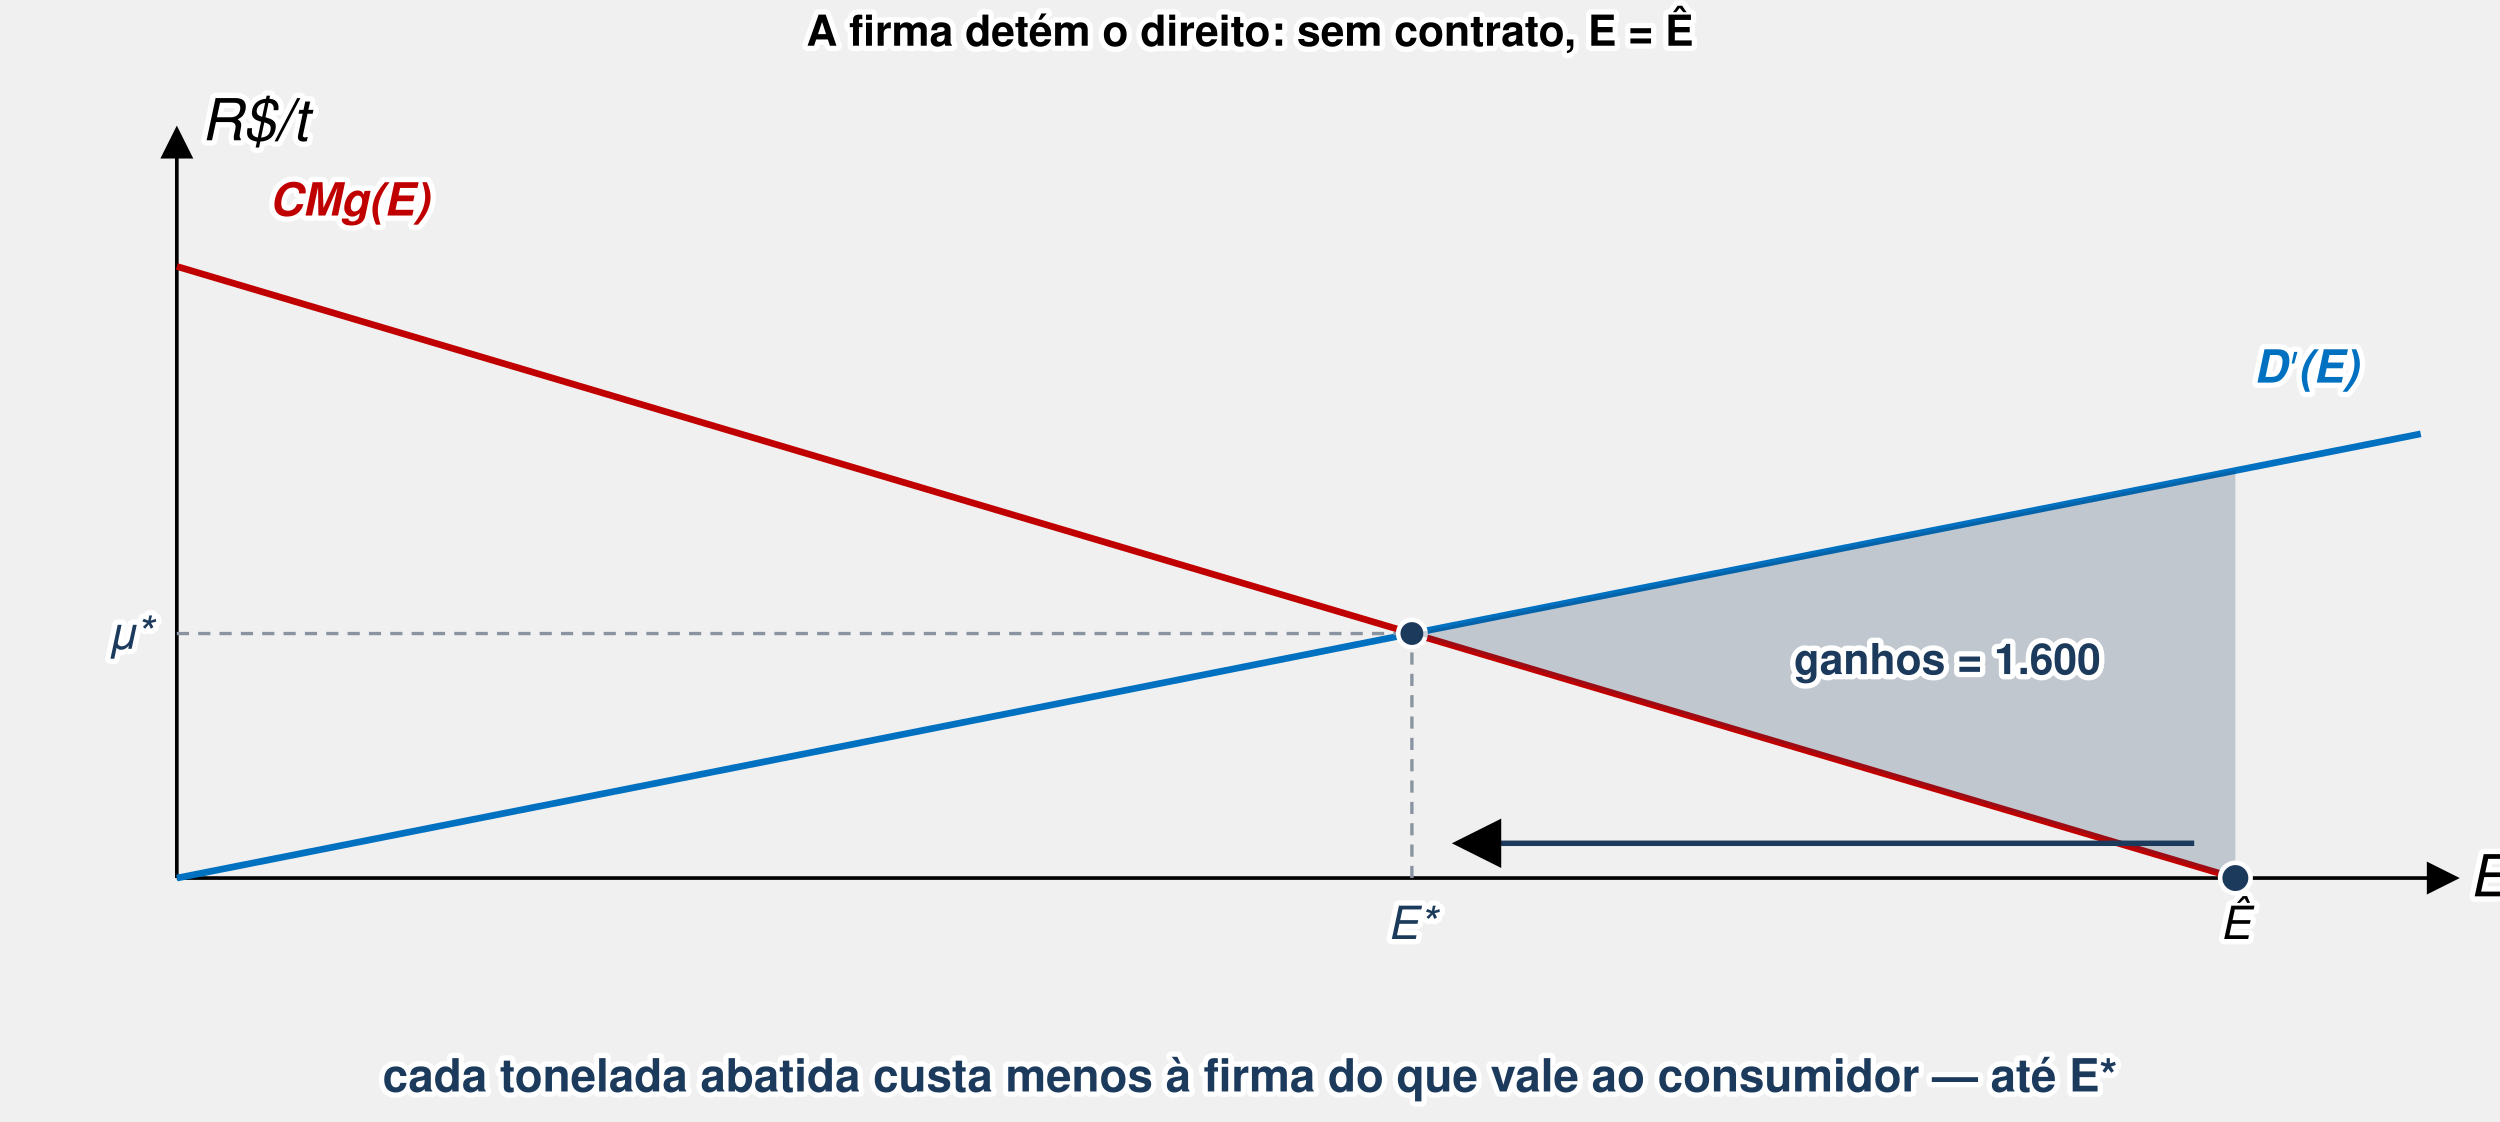
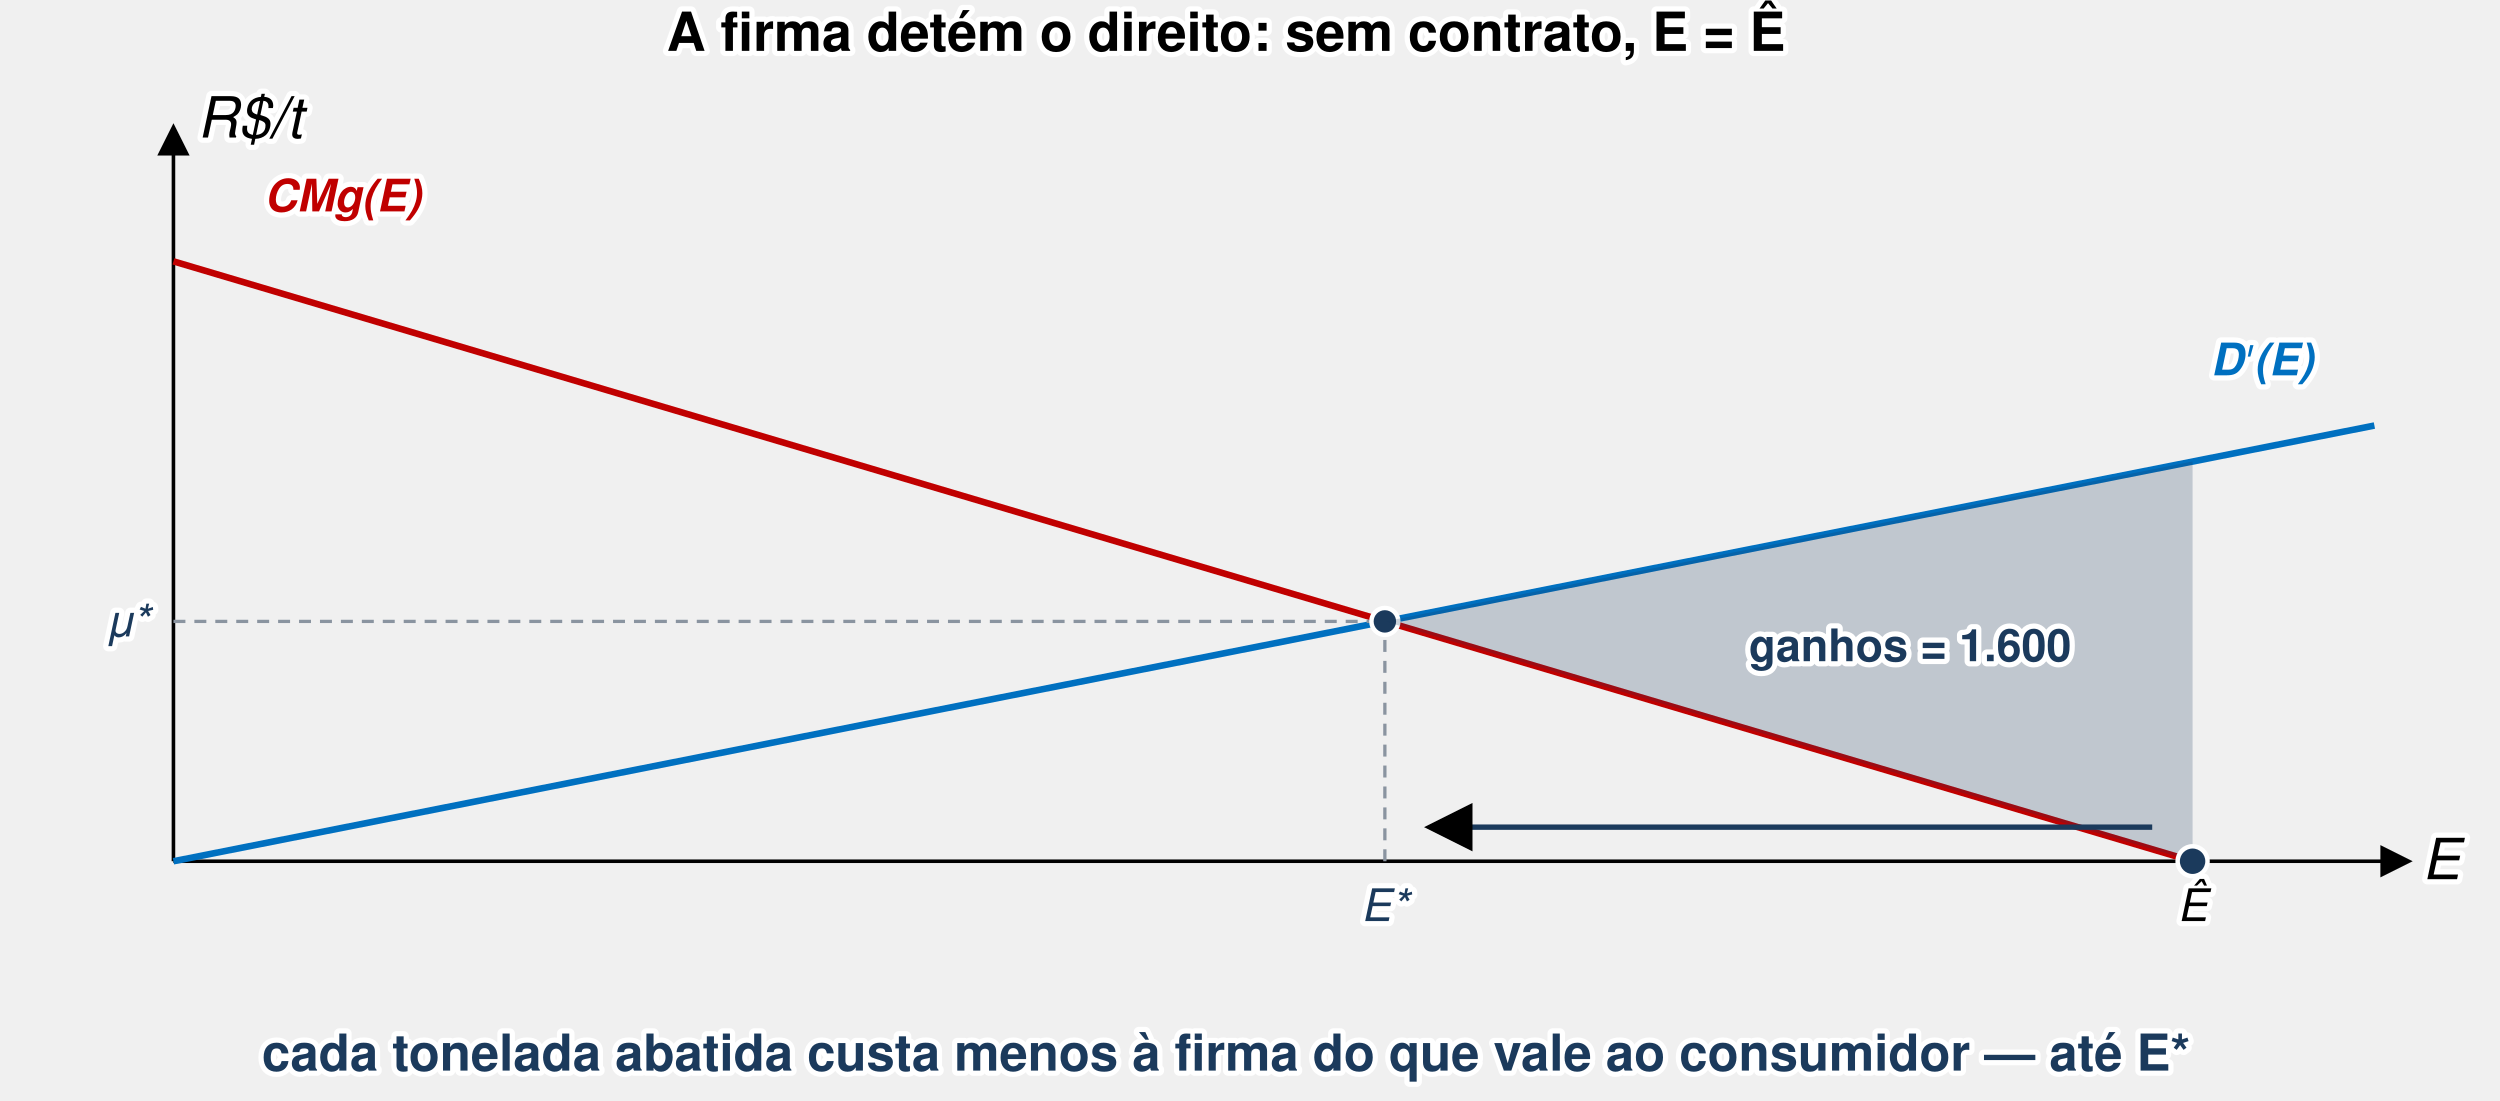
- <svg xmlns="http://www.w3.org/2000/svg" width="820" height="368" viewBox="0 0 820 368" role="img" font-family="Source Sans Pro, Helvetica, Arial, sans-serif">
+ <svg xmlns="http://www.w3.org/2000/svg" width="836" height="368" viewBox="0 0 836 368" role="img" font-family="Source Sans Pro, Helvetica, Arial, sans-serif">
  <defs>
    <marker id="seta" markerWidth="9" markerHeight="9" refX="5" refY="4.5" orient="auto">
      <path d="M0,0 L9,4.5 L0,9 Z" fill="#000000" />
    </marker>
    <marker id="seta-apagada" markerWidth="9" markerHeight="9" refX="5" refY="4.5" orient="auto">
      <path d="M0,0 L9,4.5 L0,9 Z" fill="#c8d0d8" />
    </marker>
+     <marker id="seta-dano" markerWidth="9" markerHeight="9" refX="5" refY="4.5" orient="auto">
+       <path d="M0,0 L9,4.5 L0,9 Z" fill="#0070C0" />
+     </marker>
  </defs>
-   <text x="410.0" y="15.0" font-size="14" fill="#000000" text-anchor="middle" font-weight="600" stroke="#ffffff" stroke-width="3.5" stroke-linejoin="round" paint-order="stroke">A firma detém o direito: sem contrato, E = Ê</text>
+   <text x="410.0" y="17.0" font-size="18" fill="#000000" text-anchor="middle" font-weight="600" stroke="#ffffff" stroke-width="3.5" stroke-linejoin="round" paint-order="stroke">A firma detém o direito: sem contrato, E = Ê</text>
  <line x1="58.0" y1="288.0" x2="58.0" y2="46.0" stroke="#000000" stroke-width="1.2" marker-end="url(#seta)" />
  <line x1="58.0" y1="288.0" x2="802.0" y2="288.0" stroke="#000000" stroke-width="1.2" marker-end="url(#seta)" />
  <text x="810.0" y="294.0" font-size="19" fill="#000000" text-anchor="start" font-style="italic" stroke="#ffffff" stroke-width="3.5" stroke-linejoin="round" paint-order="stroke">E</text>
  <text x="66.0" y="46.0" font-size="19" fill="#000000" text-anchor="start" font-style="italic" stroke="#ffffff" stroke-width="3.5" stroke-linejoin="round" paint-order="stroke">R$/t</text>
  <line x1="58.0" y1="87.4" x2="733.2" y2="288.0" stroke="#C00000" stroke-width="2.2" />
  <line x1="58.0" y1="288.0" x2="794.0" y2="142.3" stroke="#0070C0" stroke-width="2.2" />
  <text x="88.4" y="70.7" font-size="15" fill="#C00000" text-anchor="start" font-style="italic" font-weight="600" stroke="#ffffff" stroke-width="3.5" stroke-linejoin="round" paint-order="stroke">CMg(E)</text>
  <text x="773.7" y="125.5" font-size="15" fill="#0070C0" text-anchor="end" font-style="italic" font-weight="600" stroke="#ffffff" stroke-width="3.5" stroke-linejoin="round" paint-order="stroke">D′(E)</text>
  <line x1="58.0" y1="207.8" x2="463.1" y2="207.8" stroke="#8a94a0" stroke-width="1.1" stroke-dasharray="4 3" />
  <line x1="463.1" y1="288.0" x2="463.1" y2="207.8" stroke="#8a94a0" stroke-width="1.1" stroke-dasharray="4 3" />
  <circle cx="463.1" cy="207.8" r="4.5" fill="#1b3a5c" stroke="#ffffff" stroke-width="1.5" />
  <text x="463.1" y="308.0" font-size="15" fill="#1b3a5c" text-anchor="middle" font-style="italic" stroke="#ffffff" stroke-width="3.5" stroke-linejoin="round" paint-order="stroke">E*</text>
  <text x="50.0" y="212.8" font-size="15" fill="#1b3a5c" text-anchor="end" font-style="italic" stroke="#ffffff" stroke-width="3.5" stroke-linejoin="round" paint-order="stroke">μ*</text>
  <text x="733.2" y="308.0" font-size="15" fill="#000000" text-anchor="middle" font-style="italic" stroke="#ffffff" stroke-width="3.5" stroke-linejoin="round" paint-order="stroke">Ê</text>
  <path d="M 463.1 207.8 L 733.2 154.3 L 733.2 288.0 Z" fill="#1b3a5c" fill-opacity="0.22" stroke="none" />
-   <text x="638.7" y="221.1" font-size="14" fill="#1b3a5c" text-anchor="middle" font-weight="600" stroke="#ffffff" stroke-width="3.5" stroke-linejoin="round" paint-order="stroke">ganhos = 1.600</text>
+   <text x="638.7" y="221.1" font-size="15" fill="#1b3a5c" text-anchor="middle" font-weight="600" stroke="#ffffff" stroke-width="3.5" stroke-linejoin="round" paint-order="stroke">ganhos = 1.600</text>
  <circle cx="733.2" cy="288.0" r="5" fill="#1b3a5c" stroke="#ffffff" stroke-width="1.5" />
  <line x1="719.7" y1="276.6" x2="483.4" y2="276.6" stroke="#1b3a5c" stroke-width="1.8" marker-end="url(#seta)" />
-   <text x="410.0" y="358.0" font-size="15" fill="#1b3a5c" text-anchor="middle" font-weight="600" stroke="#ffffff" stroke-width="3.5" stroke-linejoin="round" paint-order="stroke">cada tonelada abatida custa menos à firma do que vale ao consumidor — até E*</text>
+   <text x="410.0" y="358.0" font-size="17" fill="#1b3a5c" text-anchor="middle" font-weight="600" stroke="#ffffff" stroke-width="3.5" stroke-linejoin="round" paint-order="stroke">cada tonelada abatida custa menos à firma do que vale ao consumidor — até E*</text>
</svg>
